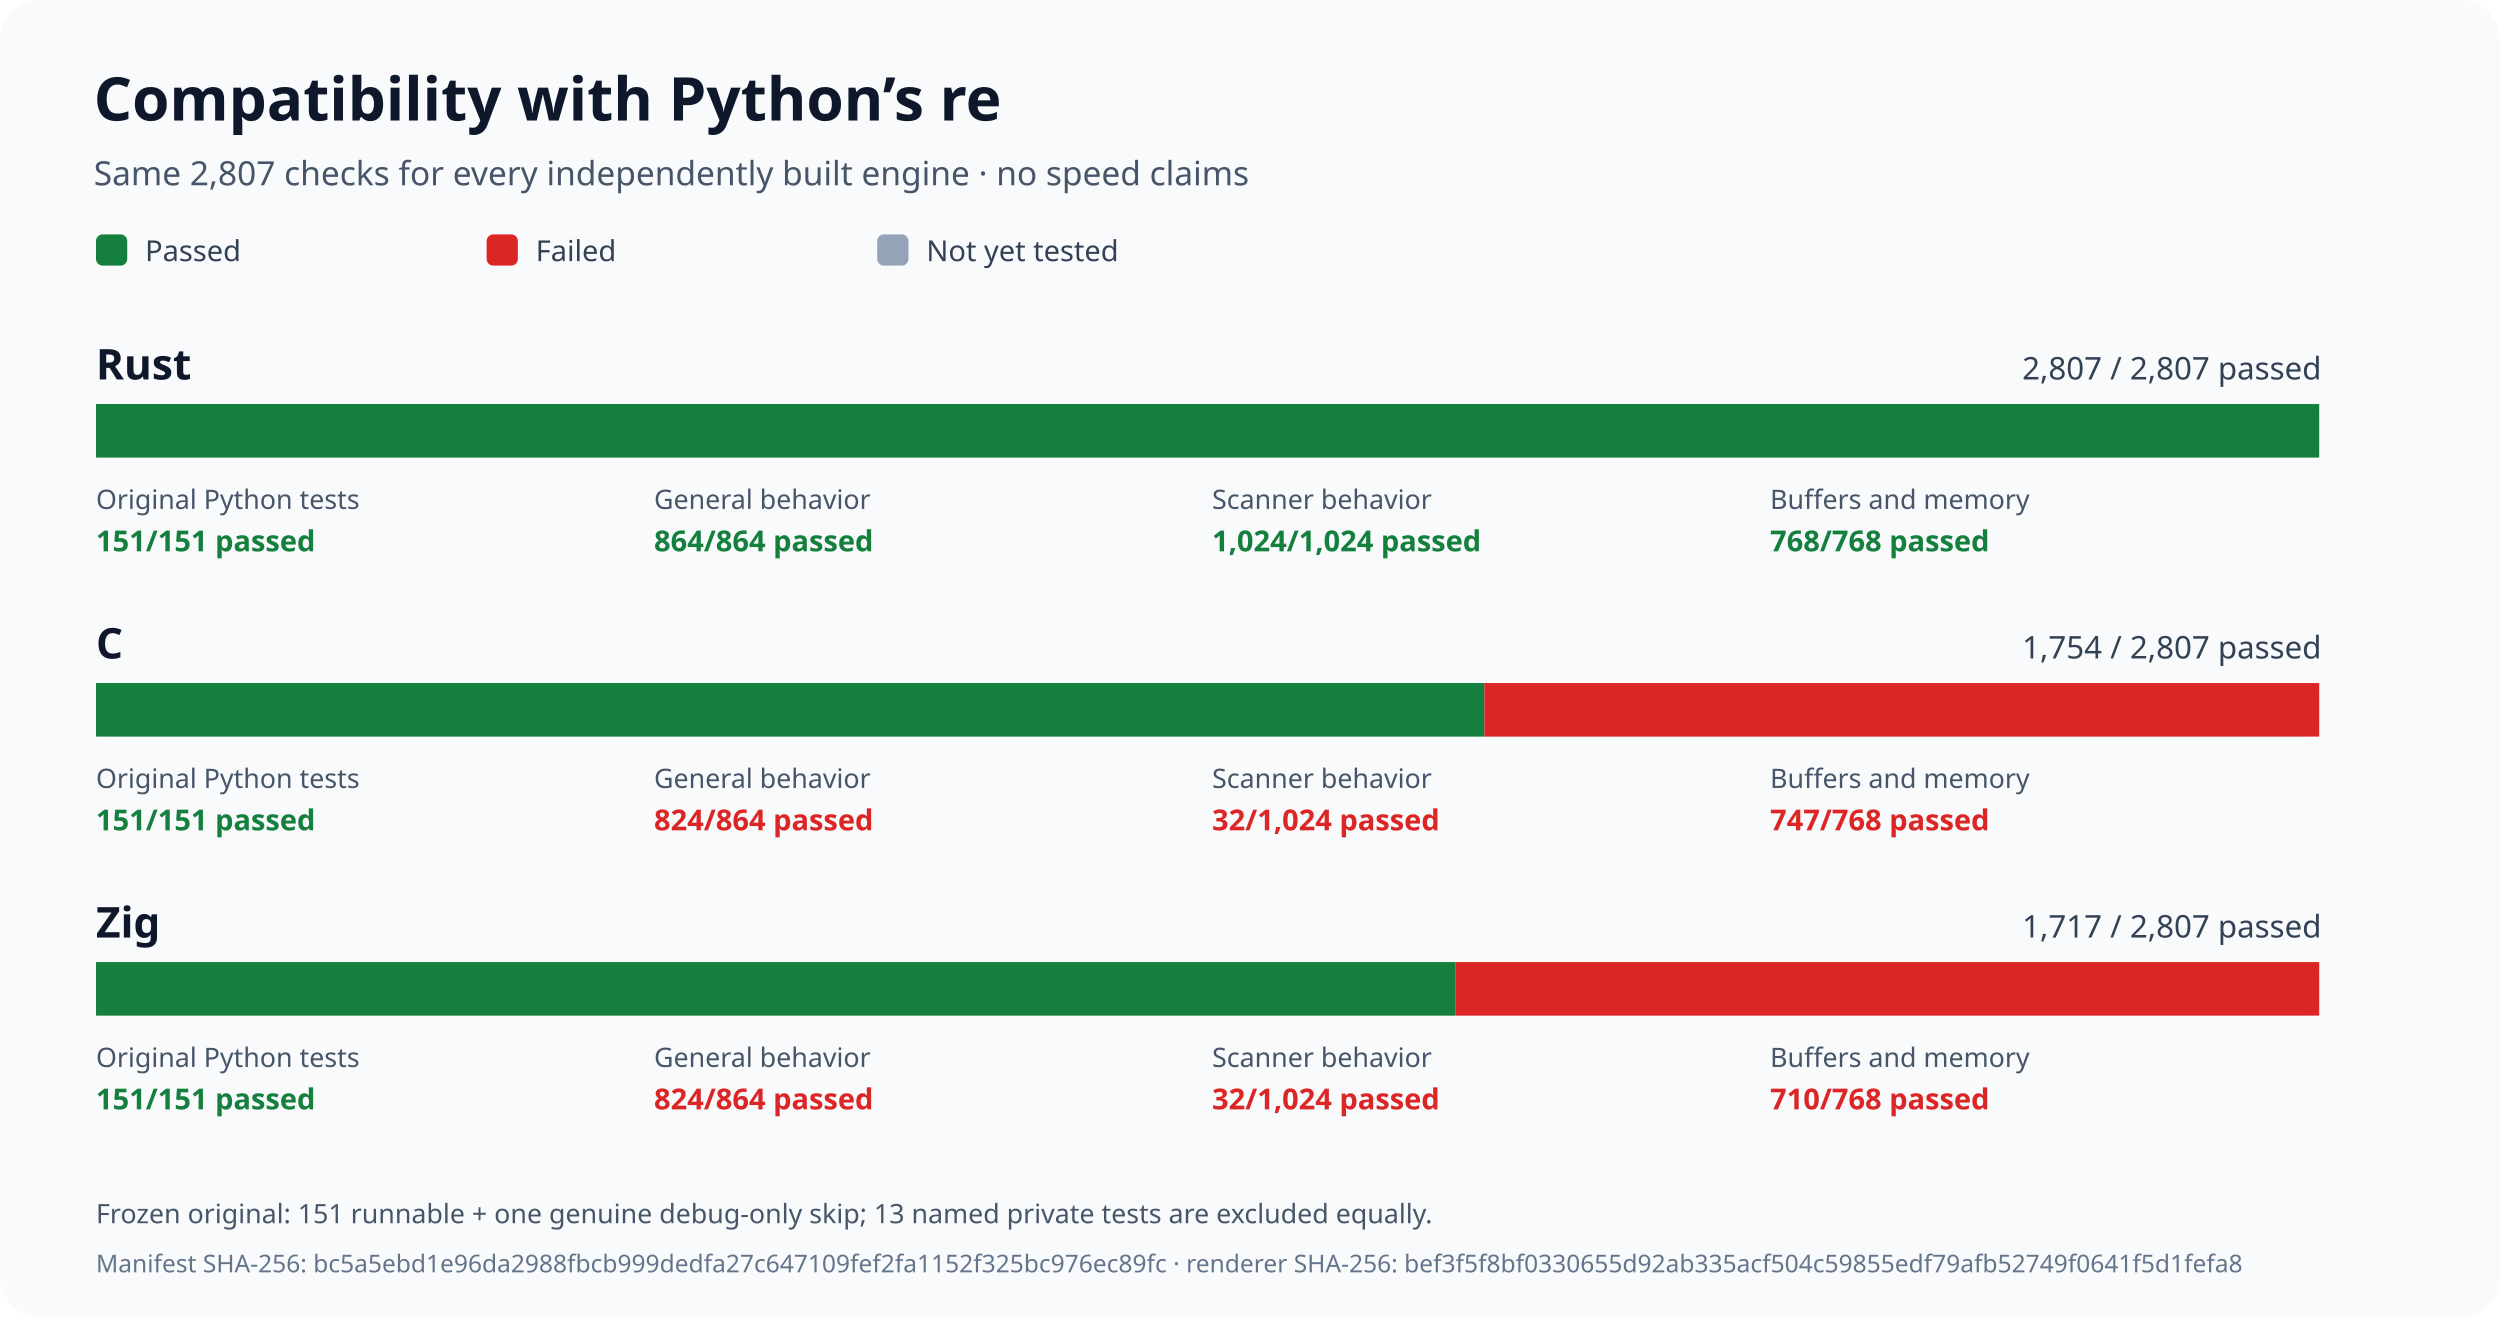
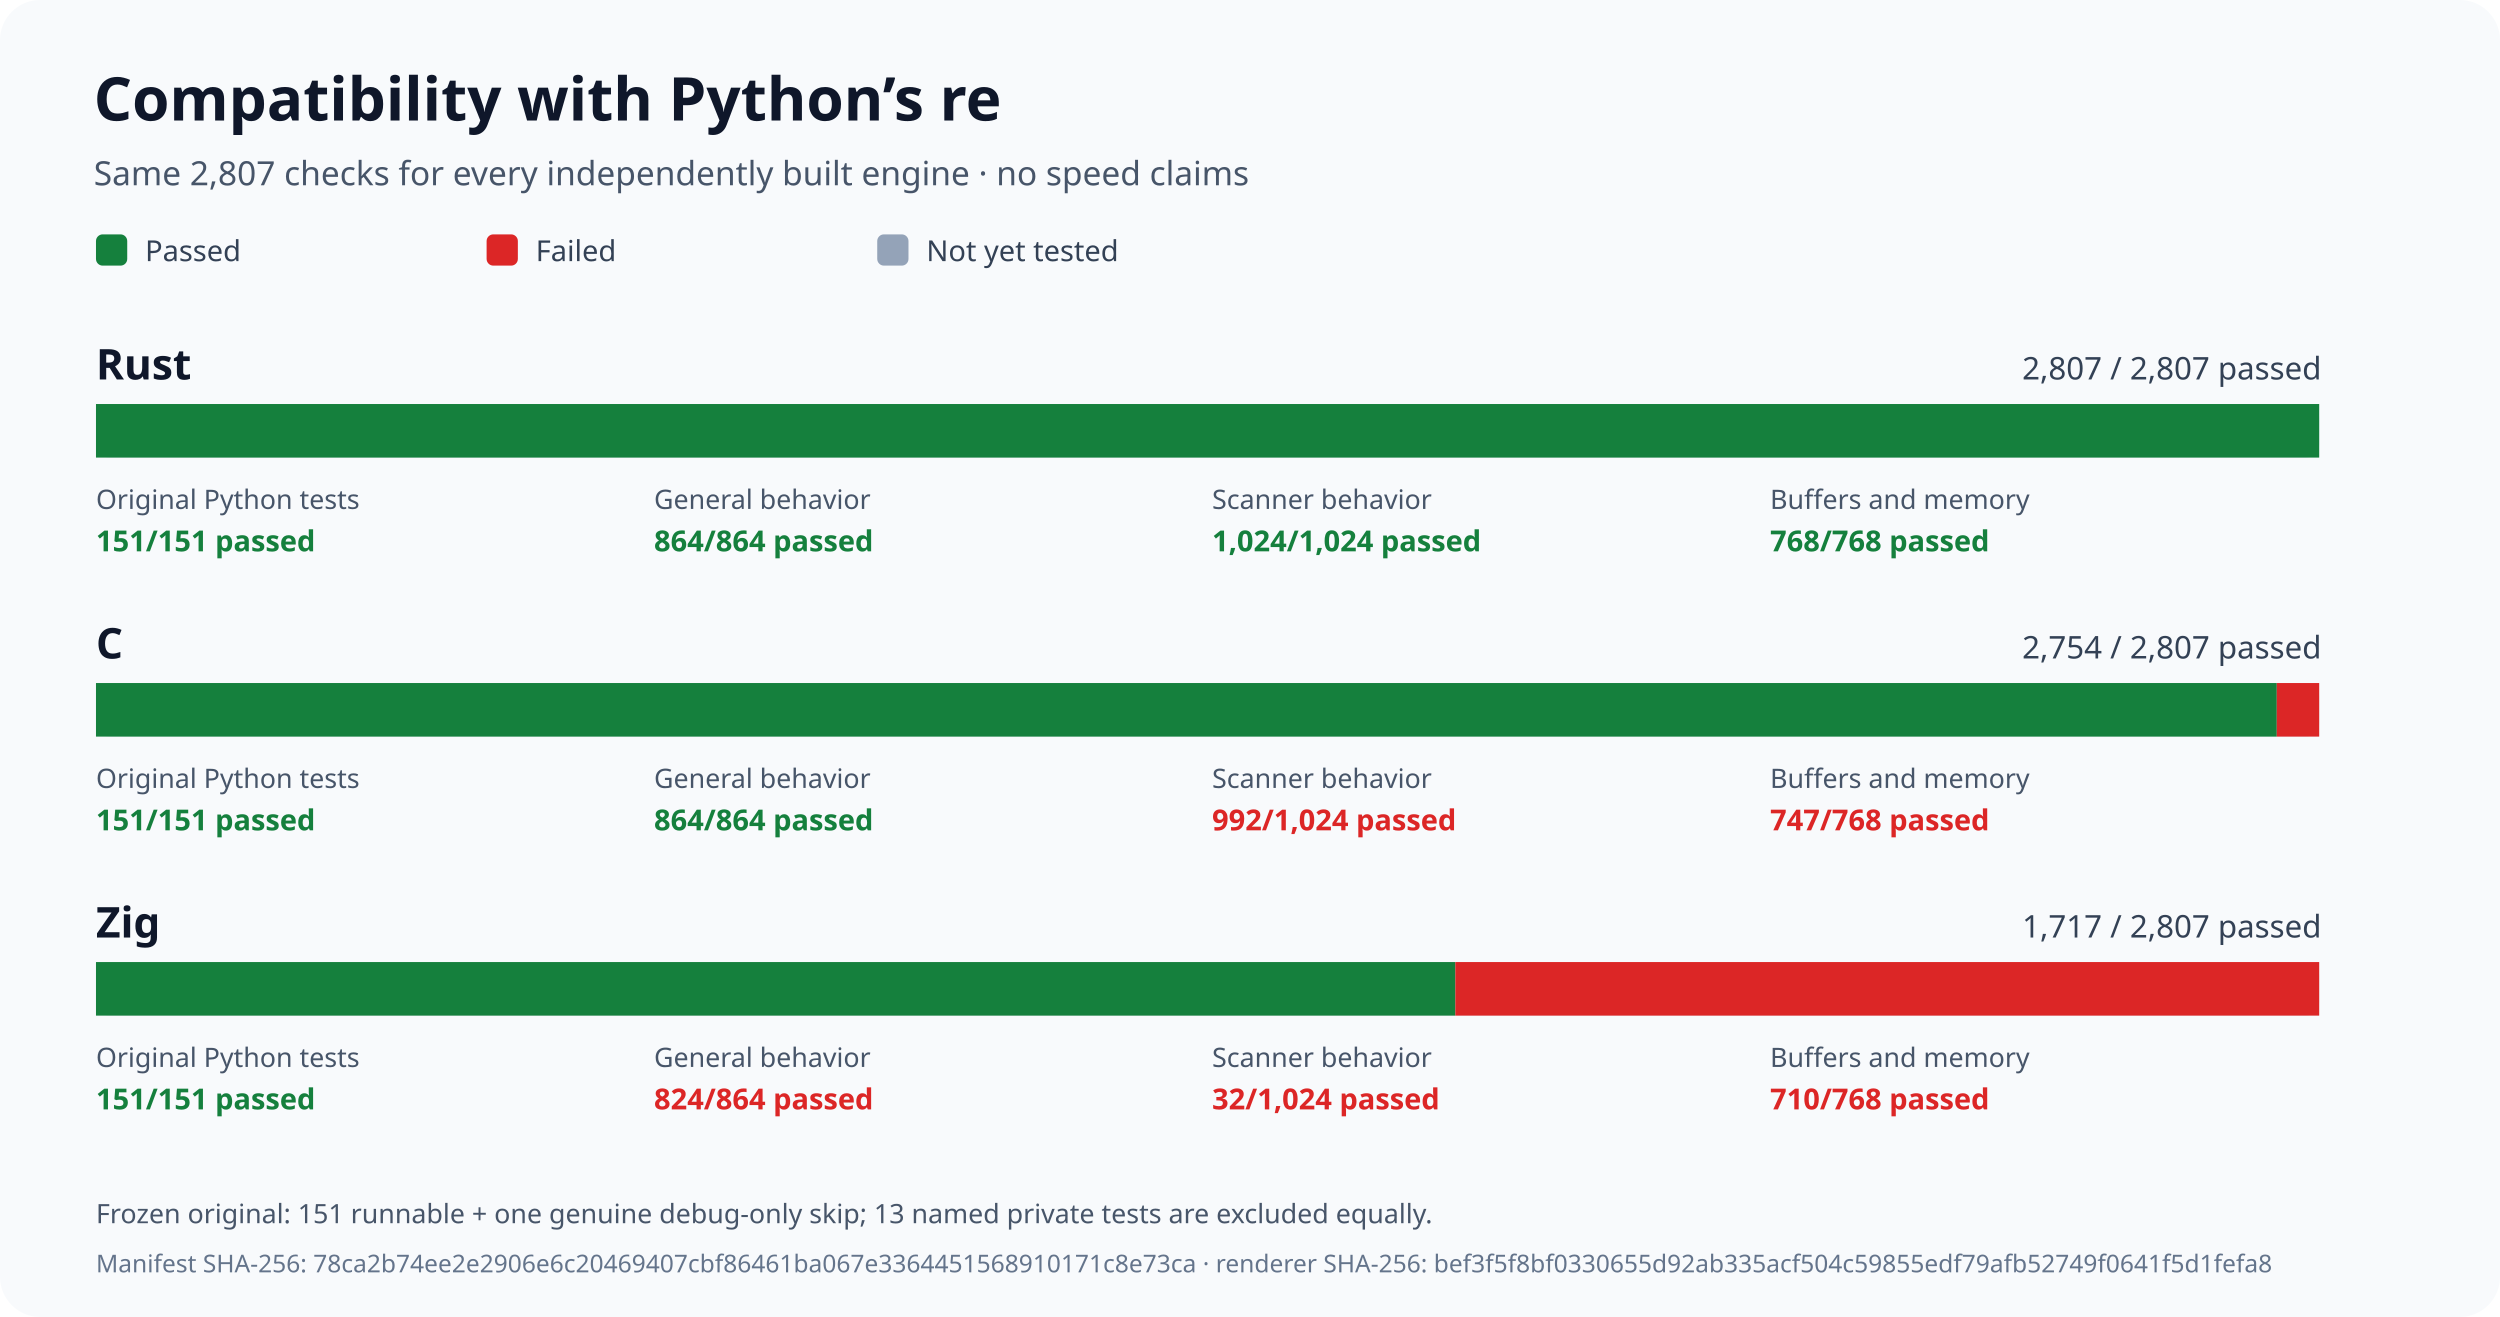
<svg xmlns="http://www.w3.org/2000/svg" width="1120" height="590" viewBox="0 0 1120 590" role="img" aria-labelledby="overview-title overview-desc">
  <rect width="1120" height="590" rx="18" fill="#f8fafc" />
  <text x="42" y="54" fill="#0f172a" font-family="system-ui,sans-serif" font-size="27" font-weight="700">Compatibility with Python’s re</text>
  <text x="42" y="83" fill="#475569" font-family="system-ui,sans-serif" font-size="15">Same 2,807 checks for every independently built engine · no speed claims</text>
  <rect x="43" y="105" width="14" height="14" rx="3" fill="#15803d" />
  <text x="65" y="117" fill="#334155" font-family="system-ui,sans-serif" font-size="13">Passed</text>
  <rect x="218" y="105" width="14" height="14" rx="3" fill="#dc2626" />
  <text x="240" y="117" fill="#334155" font-family="system-ui,sans-serif" font-size="13">Failed</text>
  <rect x="393" y="105" width="14" height="14" rx="3" fill="#94a3b8" />
  <text x="415" y="117" fill="#334155" font-family="system-ui,sans-serif" font-size="13">Not yet tested</text>
  <text x="43" y="170" fill="#0f172a" font-family="system-ui,sans-serif" font-size="19" font-weight="700">Rust</text>
  <text x="1040" y="170" fill="#334155" text-anchor="end" font-family="system-ui,sans-serif" font-size="14">2,807 / 2,807 passed</text>
  <rect x="43" y="181" width="996" height="24" rx="6" fill="#e2e8f0" />
  <rect x="43" y="181" width="996" height="24" fill="#15803d" />
  <text x="43" y="228" fill="#475569" font-family="system-ui,sans-serif" font-size="12">Original Python tests</text>
  <text x="43" y="247" fill="#15803d" font-family="system-ui,sans-serif" font-size="13" font-weight="600">151/151 passed</text>
  <text x="293" y="228" fill="#475569" font-family="system-ui,sans-serif" font-size="12">General behavior</text>
  <text x="293" y="247" fill="#15803d" font-family="system-ui,sans-serif" font-size="13" font-weight="600">864/864 passed</text>
  <text x="543" y="228" fill="#475569" font-family="system-ui,sans-serif" font-size="12">Scanner behavior</text>
  <text x="543" y="247" fill="#15803d" font-family="system-ui,sans-serif" font-size="13" font-weight="600">1,024/1,024 passed</text>
  <text x="793" y="228" fill="#475569" font-family="system-ui,sans-serif" font-size="12">Buffers and memory</text>
  <text x="793" y="247" fill="#15803d" font-family="system-ui,sans-serif" font-size="13" font-weight="600">768/768 passed</text>
  <text x="43" y="295" fill="#0f172a" font-family="system-ui,sans-serif" font-size="19" font-weight="700">C</text>
-   <text x="1040" y="295" fill="#334155" text-anchor="end" font-family="system-ui,sans-serif" font-size="14">1,754 / 2,807 passed</text>
+   <text x="1040" y="295" fill="#334155" text-anchor="end" font-family="system-ui,sans-serif" font-size="14">2,754 / 2,807 passed</text>
  <rect x="43" y="306" width="996" height="24" rx="6" fill="#e2e8f0" />
-   <rect x="43" y="306" width="622" height="24" fill="#15803d" />
-   <rect x="665" y="306" width="374" height="24" fill="#dc2626" />
+   <rect x="43" y="306" width="977" height="24" fill="#15803d" />
+   <rect x="1020" y="306" width="19" height="24" fill="#dc2626" />
  <text x="43" y="353" fill="#475569" font-family="system-ui,sans-serif" font-size="12">Original Python tests</text>
  <text x="43" y="372" fill="#15803d" font-family="system-ui,sans-serif" font-size="13" font-weight="600">151/151 passed</text>
  <text x="293" y="353" fill="#475569" font-family="system-ui,sans-serif" font-size="12">General behavior</text>
-   <text x="293" y="372" fill="#dc2626" font-family="system-ui,sans-serif" font-size="13" font-weight="600">824/864 passed</text>
+   <text x="293" y="372" fill="#15803d" font-family="system-ui,sans-serif" font-size="13" font-weight="600">864/864 passed</text>
  <text x="543" y="353" fill="#475569" font-family="system-ui,sans-serif" font-size="12">Scanner behavior</text>
-   <text x="543" y="372" fill="#dc2626" font-family="system-ui,sans-serif" font-size="13" font-weight="600">32/1,024 passed</text>
+   <text x="543" y="372" fill="#dc2626" font-family="system-ui,sans-serif" font-size="13" font-weight="600">992/1,024 passed</text>
  <text x="793" y="353" fill="#475569" font-family="system-ui,sans-serif" font-size="12">Buffers and memory</text>
  <text x="793" y="372" fill="#dc2626" font-family="system-ui,sans-serif" font-size="13" font-weight="600">747/768 passed</text>
  <text x="43" y="420" fill="#0f172a" font-family="system-ui,sans-serif" font-size="19" font-weight="700">Zig</text>
  <text x="1040" y="420" fill="#334155" text-anchor="end" font-family="system-ui,sans-serif" font-size="14">1,717 / 2,807 passed</text>
  <rect x="43" y="431" width="996" height="24" rx="6" fill="#e2e8f0" />
  <rect x="43" y="431" width="609" height="24" fill="#15803d" />
  <rect x="652" y="431" width="387" height="24" fill="#dc2626" />
  <text x="43" y="478" fill="#475569" font-family="system-ui,sans-serif" font-size="12">Original Python tests</text>
  <text x="43" y="497" fill="#15803d" font-family="system-ui,sans-serif" font-size="13" font-weight="600">151/151 passed</text>
  <text x="293" y="478" fill="#475569" font-family="system-ui,sans-serif" font-size="12">General behavior</text>
  <text x="293" y="497" fill="#dc2626" font-family="system-ui,sans-serif" font-size="13" font-weight="600">824/864 passed</text>
  <text x="543" y="478" fill="#475569" font-family="system-ui,sans-serif" font-size="12">Scanner behavior</text>
  <text x="543" y="497" fill="#dc2626" font-family="system-ui,sans-serif" font-size="13" font-weight="600">32/1,024 passed</text>
  <text x="793" y="478" fill="#475569" font-family="system-ui,sans-serif" font-size="12">Buffers and memory</text>
  <text x="793" y="497" fill="#dc2626" font-family="system-ui,sans-serif" font-size="13" font-weight="600">710/768 passed</text>
  <text x="43" y="548" fill="#475569" font-family="system-ui,sans-serif" font-size="12">Frozen original: 151 runnable + one genuine debug-only skip; 13 named private tests are excluded equally.</text>
-   <text x="43" y="570" fill="#64748b" font-family="system-ui,sans-serif" font-size="11">Manifest SHA-256: bc5a5ebd1e96da2988fbcb999dedfa27c647109fef2fa1152f325bc976ec89fc · renderer SHA-256: bef3f5f8bf0330655d92ab335acf504c59855edf79afb52749f0641f5d1fefa8</text>
+   <text x="43" y="570" fill="#64748b" font-family="system-ui,sans-serif" font-size="11">Manifest SHA-256: 78ca2b74ee2e2906e6c20469407cbf86461ba067e3364451568910171c8e73ca · renderer SHA-256: bef3f5f8bf0330655d92ab335acf504c59855edf79afb52749f0641f5d1fefa8</text>
</svg>
